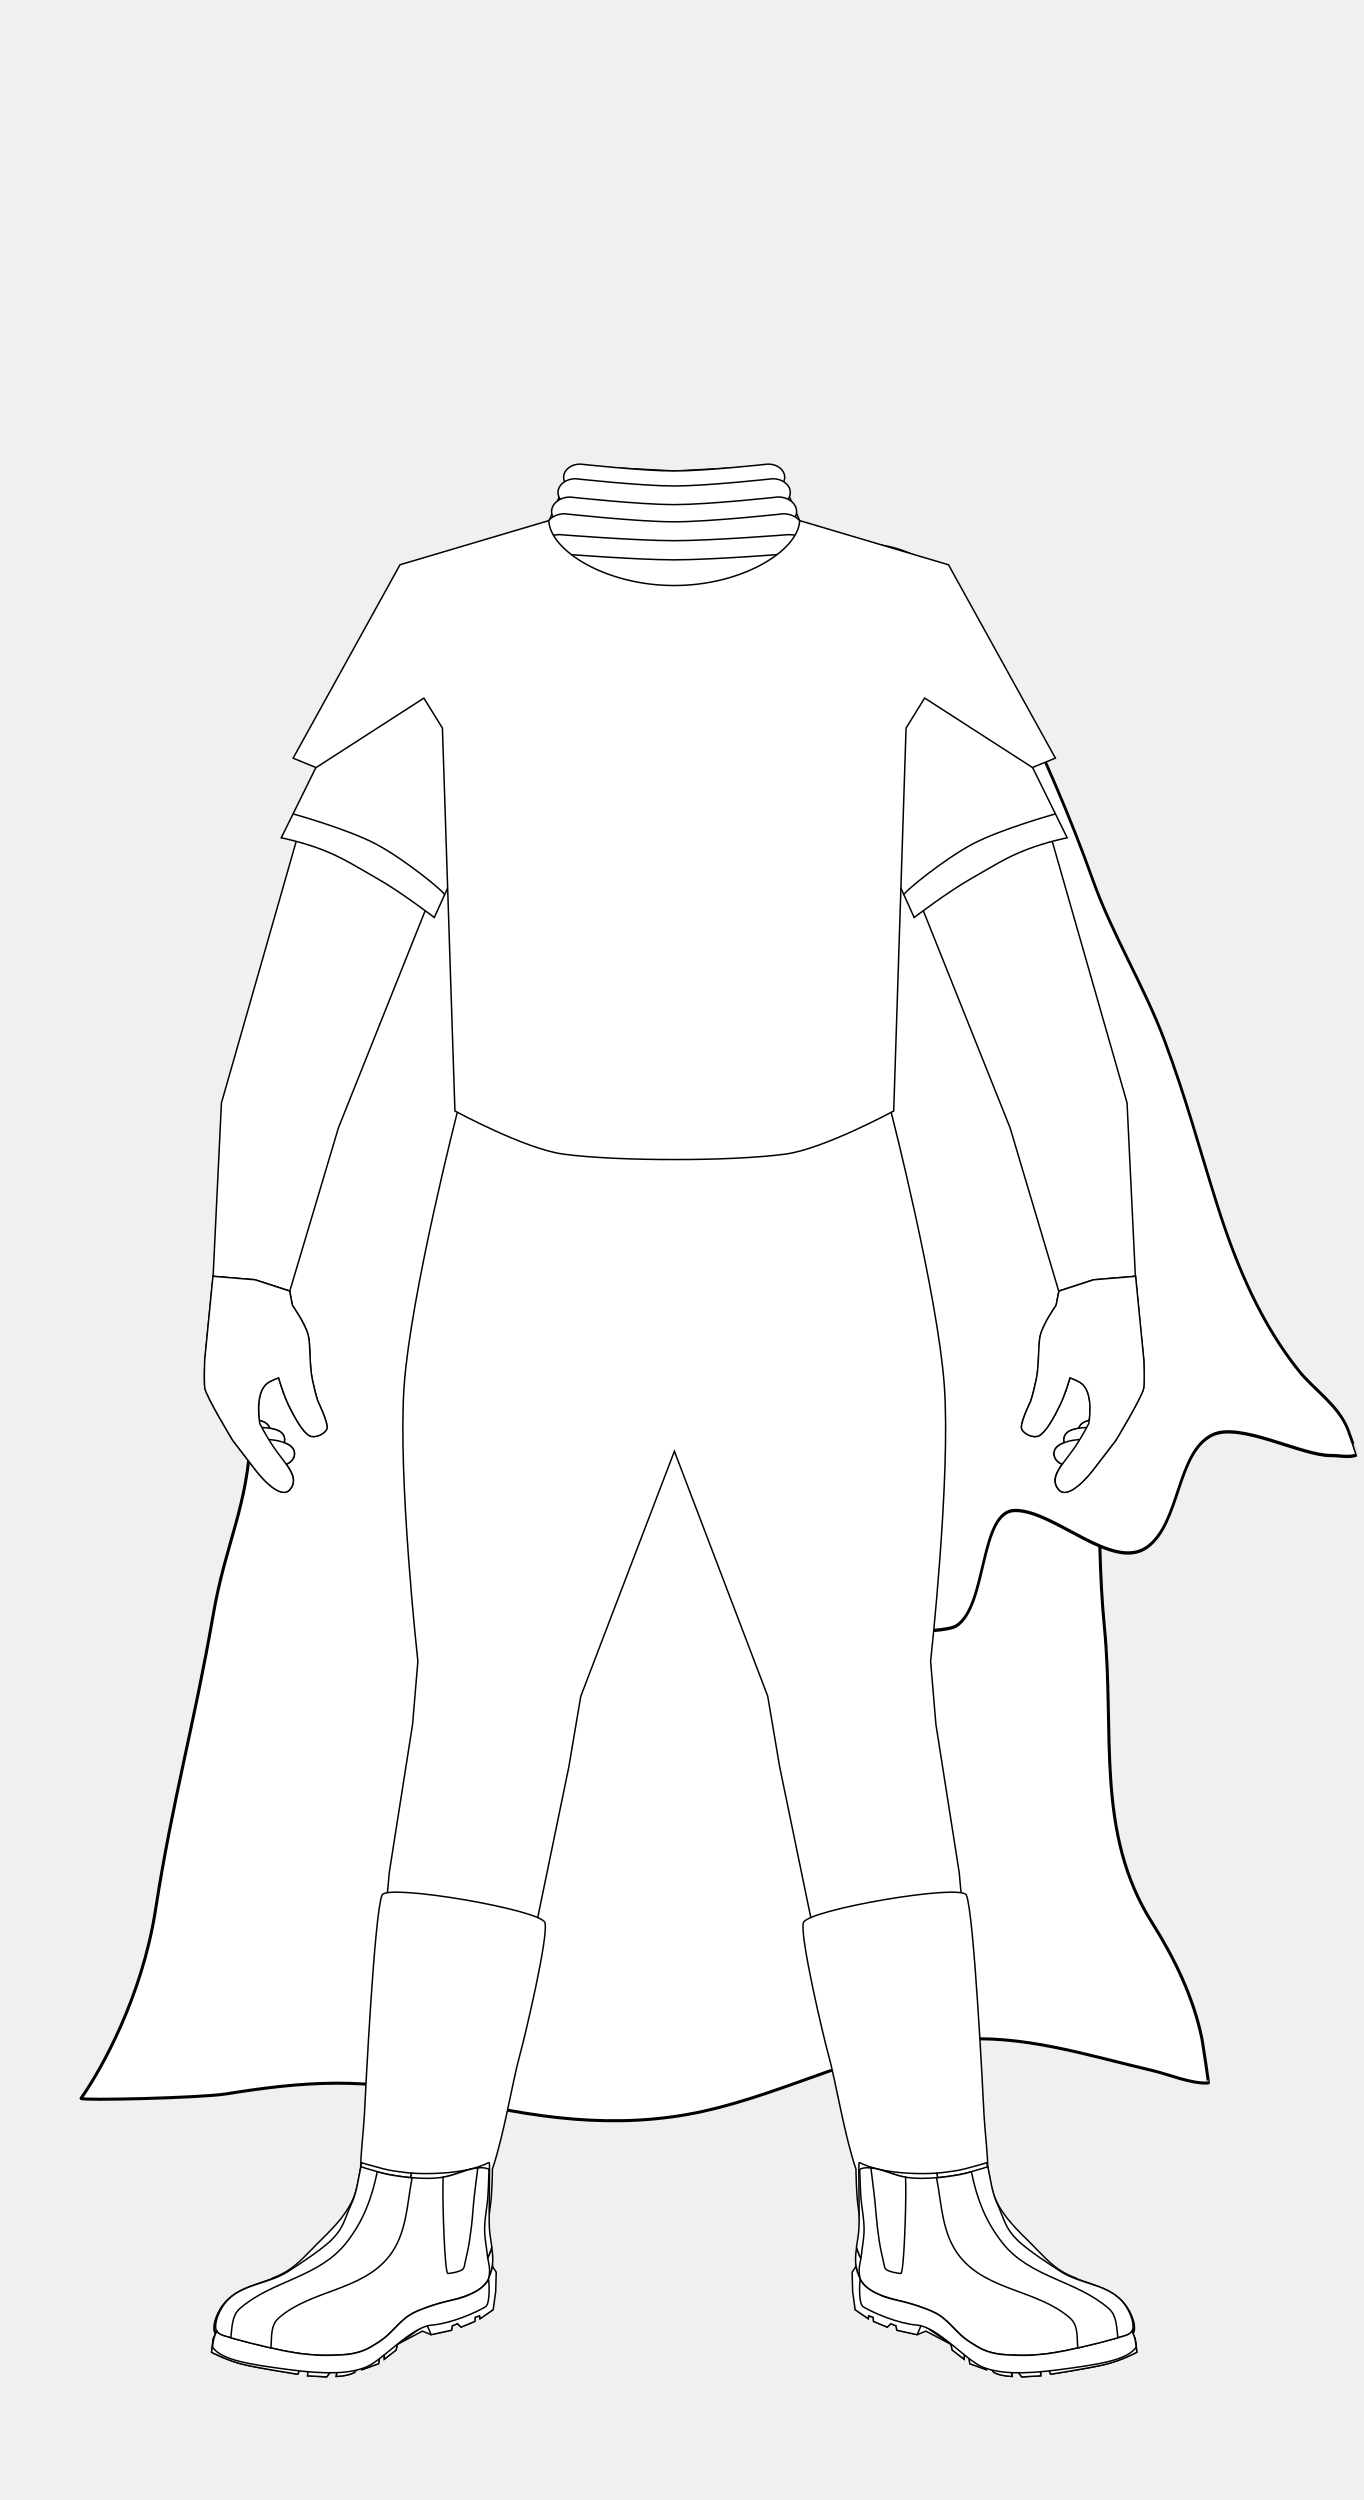
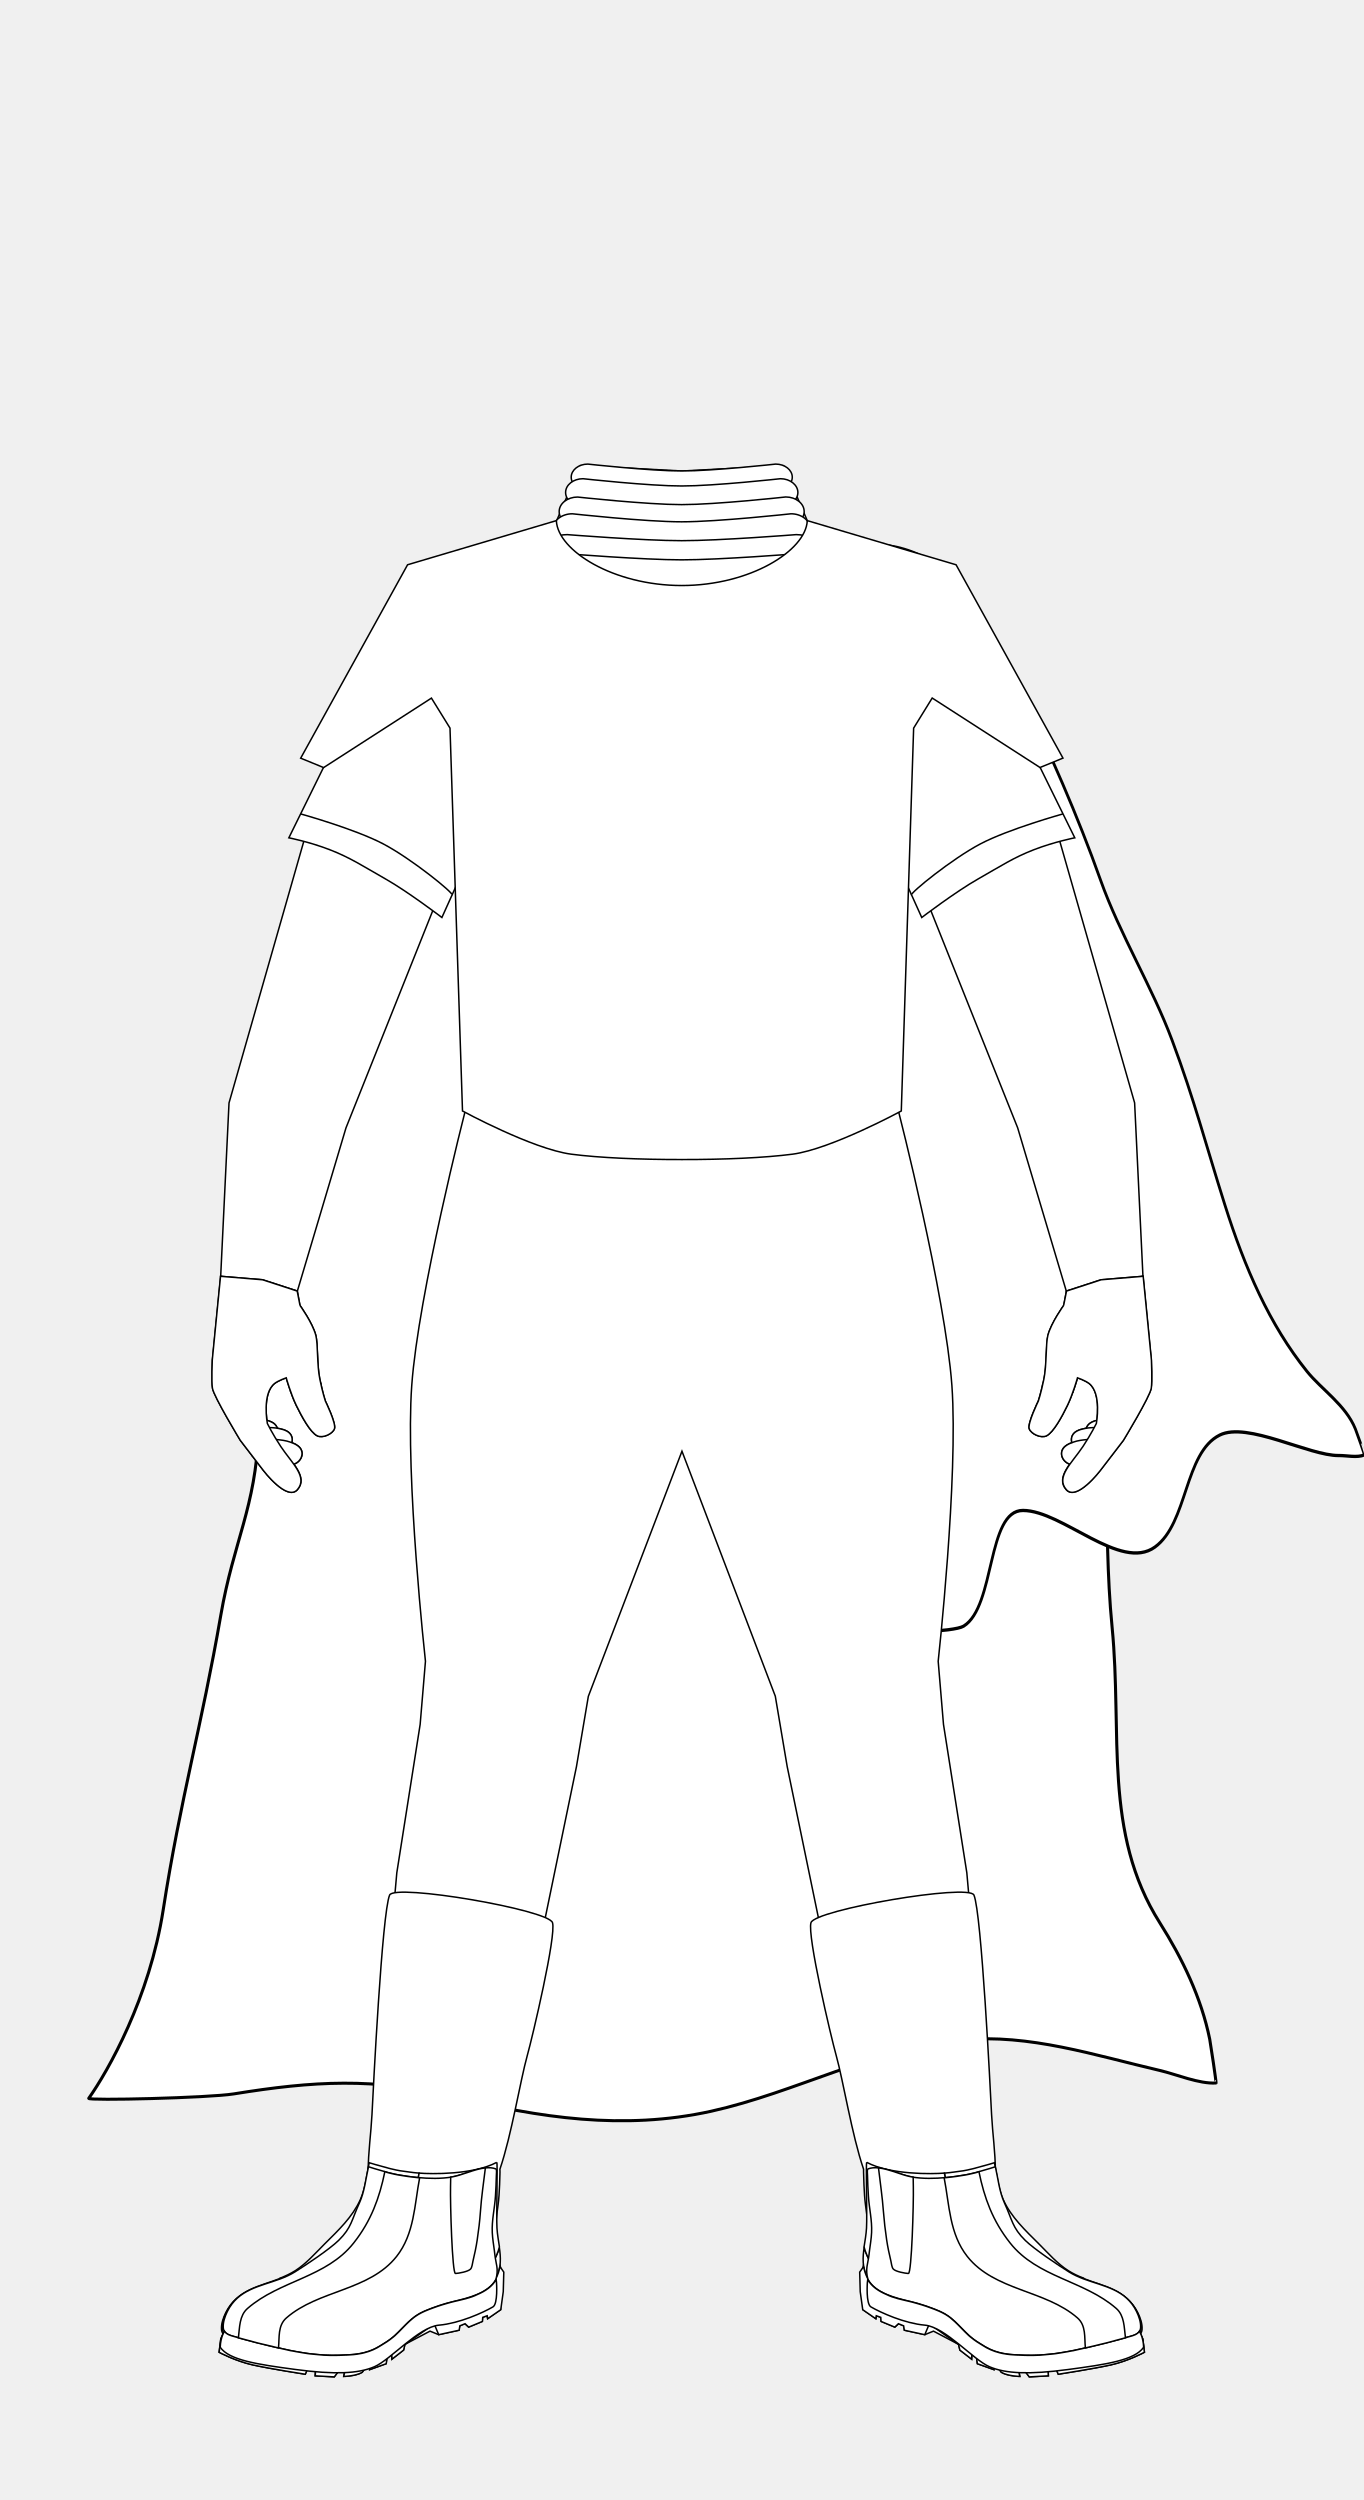
<svg xmlns="http://www.w3.org/2000/svg" id="Male-Body" width="100%" height="100%" viewBox="0 0 1800 3300" version="1.1" style="stroke:black;fill:white;stroke-width:2px;">
  <g id="Back">
-     <g id="Cape" transform="translate(-345.148,0)">
+     <g id="Cape" transform="translate(-335,0)">
      <g id="Full-Cape_Option" transform="matrix(4.16667,0,0,4.16667,-106.797,0)">
        <path d="M282.382,188.133C252.498,199.416 219.224,253.787 215.107,295.138C212.51,321.231 199.786,347.741 200.978,373.719C202.186,400.062 188.897,427.382 187.92,453.706C187.04,477.422 180.043,488.257 175.981,511.709C169.904,546.803 163.185,569.926 157.733,605.049C153.4,632.967 140.299,656.04 134.145,664.751C133.582,665.547 172.258,664.613 180.066,663.35C205.284,659.269 224.613,658.09 249.639,664.229C276.827,670.898 303.539,674.986 331.343,668.837C358.129,662.913 383.311,648.755 410.783,646.225C432.127,644.259 452.952,651.144 473.474,655.924C478.676,657.136 485.884,660.234 491.268,659.892C491.404,659.884 489.545,647.386 489.273,646.04C486.62,632.918 480.568,620.393 473.47,609.161C455.416,580.592 461.642,549.247 458.342,515.481C455.143,482.746 458.488,449.941 452.986,417.265C448.119,388.362 431.018,361.468 426.736,332.303C421.711,298.087 410.04,261.437 399.709,228.191C387.039,187.419 312.266,176.85 282.382,188.133Z" style="stroke-width:0.97px;" />
      </g>
      <g id="Shoulder-Cape_Option" transform="matrix(0.871254,0,0,1.0528,117.868,-16.9251)">
        <path d="M1552.7,783.806C1536.45,746.35 1522.52,708.924 1522.52,708.924C1528.19,698.577 1571.95,698.914 1584.23,699.549C1612.85,701.028 1653.09,711.751 1670.56,729.276C1680.53,739.27 1700.88,739.819 1707.64,751.967C1708.17,752.916 1714.34,763.088 1713.75,763.539C1713.67,763.599 1717.21,784.138 1721.36,808.087C1750.4,827.225 1776.49,852.445 1794.03,881.876C1838.26,956.076 1882.39,1039.73 1916.55,1119.39C1945.68,1187.3 1994.99,1253.64 2025.12,1320.56C2059.17,1396.22 2075.4,1449.28 2104.84,1526.43C2135.2,1606.03 2172.7,1677.06 2229.28,1735.43C2251.53,1758.38 2288.19,1777.74 2302.77,1807.86C2304.26,1810.95 2316.79,1840.04 2316.52,1840.14C2305.86,1844.13 2289.09,1840.88 2277.71,1841.02C2232.81,1841.54 2138.94,1798.1 2097.11,1815.4C2043.26,1837.66 2049.08,1925.72 1999,1955.77C1947.02,1986.97 1858.82,1909.99 1799.1,1909.88C1744.13,1909.77 1757.38,2030.24 1709.18,2054.92C1694.26,2062.56 1596.3,2064.12 1596.88,2061.87C1603.23,2037.21 1613.58,1973.8 1602.77,1903.84C1589.18,1815.83 1586.57,1756.05 1574.26,1667.74C1566.04,1608.72 1572.61,1578.45 1557.76,1520.67C1541.28,1456.53 1549.02,1382.75 1528.1,1319.86C1507.47,1257.83 1514.64,1186.34 1501.6,1121.81C1480.94,1019.54 1498.72,829.766 1551.31,784.951C1551.77,784.562 1552.23,784.181 1552.7,783.806Z" style="stroke-width:4.18px;" />
      </g>
      <g id="No-Cape_Option" />
    </g>
  </g>
-   <g id="Flight-Suit" transform="translate(250,575)">
+   <g id="Flight-Suit" transform="translate(260,575)">
    <g id="Soft-Parts_M">
      <g id="Suit_M">
        <g id="Neck-Seal_M">
          <path id="Plain-Neck-Seal_M_Option" class="st0" d="M774.5,39.6l31.2,72.9l-2.2,72.3l-163.5,17v0.1l-0.3,0l-0.3,0v-0.1l-162.5-17    l-2.2-72.3l31.2-72.9L640,46.7L774.5,39.6" />
          <g id="Standard-Neck-Seal_M_Option">
            <path class="st0" d="M785.8,54.9c0-9.6-9.8-17.3-21.9-17.3c0,0-82.7,9.1-124,9.1s-124-9.1-124-9.1c-12.1,0-21.9,7.8-21.9,17.3     c0,9.6,9.8,17.3,21.9,17.3c0,0,82.7,9.1,124,9.1s124-9.1,124-9.1C775.9,72.2,785.8,64.4,785.8,54.9z" />
            <path class="st0" d="M793.2,75.1c0-10-10.3-18.2-23-18.2c0,0-86.9,9.6-130.3,9.6c-43.4,0-130.3-9.6-130.3-9.6     c-12.7,0-23,8.1-23,18.2s10.3,18.2,23,18.2c0,0,86.9,9.6,130.3,9.6c43.4,0,130.3-9.6,130.3-9.6C782.8,93.3,793.2,85.1,793.2,75.1     z" />
            <path class="st0" d="M801.5,100.2c0-10.6-10.9-19.2-24.3-19.2c0,0-91.6,10.1-137.4,10.1S502.4,81.1,502.4,81.1     c-13.4,0-24.3,8.6-24.3,19.2s10.9,19.2,24.3,19.2c0,0,91.6,10.1,137.4,10.1s137.4-10.1,137.4-10.1     C790.7,119.4,801.5,110.8,801.5,100.2z" />
            <path class="st0" d="M809.6,123.3c0-11.1-11.4-20.1-25.5-20.1c0,0-96.2,10.6-144.3,10.6c-48.1,0-144.3-10.6-144.3-10.6     c-14.1,0-25.5,9-25.5,20.1s11.4,20.1,25.5,20.1c0,0,96.2,10.6,144.3,10.6c48.1,0,144.3-10.6,144.3-10.6     C798.2,143.4,809.6,134.4,809.6,123.3z" />
            <path class="st0" d="M817.7,145.9c0-8.4-12-15.2-26.7-15.2c0,0-100.8,8-151.1,8s-151.1-8-151.1-8c-14.7,0-26.7,6.8-26.7,15.2     c0,8.4,12,15.2,26.7,15.2c0,0,100.7,8,151.1,8s151.1-8,151.1-8C805.7,161.1,817.7,154.3,817.7,145.9z" />
            <path class="st0" d="M817.7,171.2c0-8.4-12-15.2-26.7-15.2c0,0-100.8,8-151.1,8s-151.1-8-151.1-8c-14.7,0-26.7,6.8-26.7,15.2     c0,8.4,12,15.2,26.7,15.2c0,0,100.7,15.4,151.1,15.4S791,186.4,791,186.4C805.7,186.4,817.7,179.6,817.7,171.2z" />
          </g>
        </g>
        <g id="Flight-Suit_M">
          <path class="st0" d="M516.6,1664.2l-15.7,92.9L384,2323.3c0,0-52.3,31.5-79.1,36.9c-26.8,5.4-81.9-4.7-81.9-4.7l40.8-458.5    l30.8-195.8l7-83.3c0,0-26.8-242.9-18.1-364c8.7-121.1,70.6-362.6,70.6-362.6l285.9,6.2l285.9-6.2c0,0,61.8,241.5,70.6,362.6    c8.7,121.1-18.1,364-18.1,364l7,83.3l30.8,195.8l40.8,458.5c0,0-56.4,12.7-83.2,7.3c-26.8-5.4-77.8-39.6-77.8-39.6l-116.9-566.3    l-15.7-92.9l-123.2-323.4L516.6,1664.2z" />
          <g>
            <path class="st0" d="M1110.7,436.8l127,444l11,228.9l-101.2,19.5l-64.2-215.5L938.7,551.9l7.3-165.8l24.5-39.6L1110.7,436.8z" />
            <path class="st0" d="M169.3,436.6l139.9-90.1l24.5,39.6l5.5,171L196.7,913.8l-64.2,215.5l-101.2-19.5l11-228.9L169.3,436.6z" />
          </g>
        </g>
      </g>
      <g id="Boots_M">
        <g id="Tall_Boots_M_Option">
          <g id="Bottom_Tall-Boot_M">
            <path class="st0" d="M879.8,2430.7c0.3,1.4,0.6,2.8,1,4.3c10.2,18.8,38,25.2,57.1,29.7c13.5,3.2,26.5,7.6,39.2,13.1     c17.6,7.5,26.4,20.6,40.1,33.1c6.1,5.6,13.4,9.9,20.4,14.1c17.5,10.6,34.4,11.4,54.3,11.9c26.7,0.8,50.4-2.9,76.7-8.8     c23-5.2,40.2-9.5,60.1-15.1c6-1.7,13.2-2.9,16.8-7.3l3,6.7l2.2,17.5c0,0-21.5,11.6-44.5,16.7c-22.9,5.1-69.2,12.3-69.2,12.3     l-3.2-7.6l-10.4,2.2l0.5,7.5l-25.2,1.4l-5.4-7.3l-8.4,0.2l1.3,6.5c0,0-15.6-0.3-24.3-5.4c-1.7-2.5-4.8-6.5-4.8-6.5l-6-3.2     l0.8,6.1l-21.7-7.8l-1.1-8.4l-6.2-3.7l-0.3,6.1l-15.5-12l-1.7-7.4l-33.2-17.5l-11.3,4.6l-27-5.9l-0.9-5.8l-6.9-2.8l-4.8,4.5     l-18.1-7.5l-0.4-5.4l-5.9-2.1l-0.7,3.9l-17.2-11.9L879.8,2430.7z M879.1,2423.8L879.1,2423.8L879.1,2423.8L879.1,2423.8z" />
            <path class="st0" d="M400.1,2430.7c-0.3,1.4-0.6,2.8-1,4.3c-10.2,18.8-38,25.2-57.1,29.7c-13.5,3.2-26.5,7.6-39.2,13.1     c-17.6,7.5-26.4,20.6-40.1,33.1c-6.1,5.6-13.3,9.9-20.4,14.1c-17.5,10.6-34.4,11.4-54.3,11.9c-26.7,0.8-50.4-2.9-76.7-8.8     c-23-5.2-40.2-9.5-60.1-15.1c-6-1.7-13.2-2.9-16.8-7.3l-3,6.7l-2.2,17.5c0,0,21.5,11.6,44.5,16.7c22.9,5.1,69.2,12.3,69.2,12.3     l3.2-7.6l10.4,2.2l-0.5,7.5l25.2,1.4l5.4-7.3l8.4,0.2l-1.3,6.5c0,0,15.6-0.3,24.3-5.4c1.6-2.5,4.8-6.5,4.8-6.5l6-3.2l-0.8,6.1     l21.7-7.8l1.1-8.4l6.2-3.7l0.3,6.1l15.4-12l1.7-7.4l33.2-17.5l11.3,4.6l27-5.9l0.9-5.8l6.9-2.8l4.8,4.5l18.1-7.5l0.4-5.4l5.9-2.1     l0.7,3.9l17.2-11.9L400.1,2430.7z M400.8,2423.8L400.8,2423.8L400.8,2423.8L400.8,2423.8z" />
          </g>
          <g id="Main_Tall-Boot_M">
            <path class="st0" d="M879.9,2288.3c-15.4-45.1-26.9-117.1-36.1-150c-6.9-24.6-38.5-158.6-33.3-175.4     c5.3-17,208.5-51.8,215.1-36.4c10,23.5,21.6,255.8,23.3,290c1.3,25,5,49.7,5,74.8l-0.1,0.1c2.6,13.7,4.9,28.3,10.5,40.6     c10.7,23.1,10.2,33.2,28.1,50.6c12.3,12,44.1,33.2,58.7,42.3c6.2,3.9,12.8,6.8,19.6,9.3l0.6,0.2c27,10.1,56.1,13.9,70.8,43.8     c3.2,6.5,5.9,14.3,5.4,21.7c-0.7,9.5-11,10.8-19,13.1c-19.9,5.7-37.1,10-60.1,15.1c-26.3,5.9-50,9.5-76.7,8.8     c-19.9-0.6-36.8-1.4-54.3-11.9c-7-4.3-14.3-8.6-20.4-14.1c-13.7-12.5-22.5-25.6-40.1-33.1c-12.7-5.4-25.8-9.9-39.2-13.1     c-19-4.5-46.8-10.9-57.1-29.7c-4-14.1,0.1-21.1,1.4-33.3l0.6-5.2c1-7.9,2.4-16,2.9-24.6c0.8-16.4-3.3-32.6-4.3-49     c-0.6-9.3-1-18.5-1.2-27.8C880.1,2294,879.7,2290.5,879.9,2288.3z" />
            <path class="st0" d="M399.9,2288.3c15.4-45.1,26.9-117.1,36.1-150c6.9-24.6,38.5-158.6,33.3-175.4c-5.3-17-208.5-51.8-215-36.4     c-10,23.5-21.6,255.8-23.3,290c-1.3,25-5,49.7-5,74.8l0.1,0.1c-2.6,13.7-4.9,28.3-10.5,40.6c-10.7,23.1-10.2,33.2-28.1,50.6     c-12.3,12-44.1,33.2-58.7,42.3c-6.2,3.9-12.8,6.8-19.6,9.3l-0.6,0.2c-27,10.1-56.1,13.9-70.8,43.8c-3.2,6.5-5.9,14.3-5.4,21.7     c0.7,9.5,11,10.8,19,13.1c19.9,5.7,37.1,10,60.1,15.1c26.3,5.9,50,9.5,76.7,8.8c19.9-0.6,36.8-1.4,54.3-11.9     c7.1-4.3,14.3-8.6,20.4-14.1c13.7-12.5,22.5-25.6,40.1-33.1c12.7-5.4,25.8-9.9,39.2-13.1c19-4.5,46.8-10.9,57.1-29.7     c4-14.1-0.1-21.1-1.4-33.3l-0.6-5.2c-1-7.9-2.4-16-2.9-24.6c-0.8-16.4,3.3-32.6,4.3-49c0.6-9.3,1-18.5,1.2-27.8     C399.8,2294,400.2,2290.5,399.9,2288.3z" />
          </g>
        </g>
        <g id="Gunslinger_Boots_M_Option">
          <g id="Main_Gunslinger-Boot_M">
            <path class="st0" d="M880.6,2390.9c0.4,2.1,7.7,36.3,45.3,45.8c12.5,3.2,34-3.5,47.5-10.4c18.5-9.4,37.9-16.8,57.6-22.6l0.6,0.8     c0.3,0.4,0.6,0.9,0.9,1.3c6.2,8.6,12.9,16.7,20,24.1l0.6,0.6l0.4,0.3c0.7,0.7,1.5,1.5,2.2,2.2c4.2,4.1,8.6,7.9,13.1,11.4l1.3,1     l1,0.8c0.3,0.2,0.6,0.5,0.9,0.7c0.7,0.5,1.4,1,2.1,1.5c9.4,6.6,21.8,16.6,34.3,14.8c11.7-1.7,24.9-6.4,34.7-11.1     c8.2-3.9,16.8-9.3,22.6-14.9c1.7-1.3,3.1-2.8,4.2-4.7c27.2,10.6,56.8,14.7,71.3,45c3.1,6.6,5.8,14.4,5.1,21.8     c-0.8,9.5-11.2,10.7-19.3,12.8c-20.1,5.4-37.4,9.4-60.6,14.3c-26.5,5.5-50.4,8.8-77.2,7.7c-20-0.8-37-1.9-54.5-12.7     c-7-4.3-14.2-8.7-20.3-14.4c-13.6-12.7-22.3-25.9-39.9-33.6c-12.7-5.6-25.8-10.2-39.3-13.6c-19.1-4.8-39.7-8.1-49.7-27.1     c-7.7-14.5-6.8-27.9-4.7-41.9L880.6,2390.9" />
            <path class="st0" d="M399.2,2390.9c-0.4,2.1-7.7,36.3-45.3,45.8c-12.5,3.2-34-3.5-47.5-10.4c-18.5-9.4-37.9-16.8-57.6-22.6     l-0.6,0.8c-0.3,0.4-0.6,0.9-0.9,1.3c-6.2,8.6-12.9,16.7-20,24.1l-0.6,0.6l-0.4,0.3c-0.7,0.7-1.5,1.5-2.2,2.2     c-4.2,4.1-8.6,7.9-13.1,11.4l-1.3,1l-1,0.8c-0.3,0.2-0.6,0.5-0.9,0.7c-0.7,0.5-1.4,1-2.1,1.5c-9.4,6.6-21.8,16.6-34.3,14.8     c-11.7-1.7-24.9-6.4-34.7-11.1c-8.2-3.9-16.8-9.3-22.6-14.9c-1.7-1.3-3.1-2.8-4.2-4.7c-27.2,10.6-56.8,14.7-71.3,45     c-3.1,6.6-5.8,14.4-5.1,21.8c0.8,9.5,11.2,10.7,19.3,12.8c20.1,5.4,37.4,9.4,60.6,14.3c26.5,5.5,50.4,8.8,77.2,7.7     c20-0.8,37-1.9,54.5-12.7c7-4.3,14.3-8.7,20.3-14.4c13.6-12.7,22.3-25.9,39.9-33.6c12.7-5.6,25.8-10.2,39.3-13.6     c19.1-4.8,39.7-8.1,49.7-27.1c7.7-14.5,6.8-27.9,4.7-41.9L399.2,2390.9" />
          </g>
          <g id="Bottom_Gunslinger-Boot_M">
            <path class="st0" d="M880,2416.8c0.9,5.2,2.5,10.5,5.4,15.9c10,19,30.6,22.3,49.7,27.1c13.5,3.4,26.6,8,39.3,13.6     c17.6,7.7,26.3,20.9,39.9,33.6c6.1,5.7,13.3,10.1,20.3,14.4c17.5,10.8,34.5,11.8,54.5,12.7c26.8,1.1,50.7-2.2,77.2-7.7     c23.2-4.8,40.5-8.9,60.6-14.3c6.5-1.7,14.4-2.8,17.7-8.1l0,0l3.8,8.5l2.2,17.5c0,0-21.5,11.6-44.5,16.7     c-22.9,5.1-69.2,12.3-69.2,12.3l-3.2-7.6l-10.4,2.2l0.5,7.5l-25.2,1.4l-5.4-7.3l-8.4,0.2l1.3,6.5c0,0-15.6-0.3-24.3-5.4     c-1.7-2.5-4.8-6.5-4.8-6.5l-6-3.2l0.8,6.1l-21.7-7.8l-1.1-8.4l-6.2-3.7l-0.3,6.1l-15.5-12l-1.7-7.4l-38.6-27.1l-6,14.2l-27-5.9     l-0.9-5.8l-6.9-2.8l-4.8,4.5l-18.1-7.5l-0.4-5.4l-5.9-2.1l-0.7,3.9l-17.2-11.9l-3.3-23.8l-0.7-25.8L880,2416.8L880,2416.8" />
            <path class="st0" d="M399.9,2416.8c-0.9,5.2-2.5,10.5-5.4,15.9c-10,19-30.6,22.3-49.7,27.1c-13.5,3.4-26.6,8-39.3,13.6     c-17.6,7.7-26.3,20.9-39.9,33.6c-6.1,5.7-13.3,10.1-20.3,14.4c-17.5,10.8-34.5,11.8-54.5,12.7c-26.8,1.1-50.7-2.2-77.2-7.7     c-23.2-4.8-40.5-8.9-60.6-14.3c-6.5-1.7-14.4-2.8-17.7-8.1l0,0l-3.8,8.5l-2.2,17.5c0,0,21.5,11.6,44.5,16.7     c22.9,5.1,69.2,12.3,69.2,12.3l3.2-7.6l10.4,2.2l-0.5,7.5l25.2,1.4l5.4-7.3l8.4,0.2l-1.3,6.5c0,0,15.6-0.3,24.3-5.4     c1.6-2.5,4.8-6.5,4.8-6.5l6-3.2l-0.8,6.1l21.7-7.8l1.1-8.4l6.2-3.7l0.3,6.1l15.4-12l1.7-7.4l38.6-27.1l6,14.2l27-5.9l0.9-5.8     l6.9-2.8l4.8,4.5l18.1-7.5l0.4-5.4l5.9-2.1l0.7,3.9l17.2-11.9l3.3-23.8l0.7-25.8L399.9,2416.8L399.9,2416.8" />
          </g>
          <g id="Top_Gunslinger-Boot_M">
            <path class="st0" d="M1030.8,2403.2c-23-33.1-38.6-73.8-44.1-109.7l0,0l6.4-0.6l0.2,0l0.8-0.1l2.1-0.3l3.3-0.4l1.3-0.2     c3.8-0.4,7.4-1,11-1.5l5.7-1.1l1.2-0.3l0.4-0.1l0.9-0.2l4-0.9l3.5-0.9l0.6-0.2c12.2-3.1,24.5-6.9,24.5-6.9     c3.4,15.8,5,33.8,11.6,48.6c10.4,23.2,29.5,41,47.3,58.7c12.2,12.2,24.2,26,38.8,35.3c6.2,3.9,12.8,7,19.6,9.6     c-5.2,7.2-16.3,14.6-26.8,19.6c-9.8,4.7-23,9.4-34.7,11.1c-12.4,1.8-24.9-8.2-34.3-14.8c-16.2-11.5-30.7-27-43-44.6     L1030.8,2403.2" />
            <path class="st0" d="M249.1,2403.2c23-33.1,38.6-73.8,44.1-109.7l0,0l-6.4-0.6l-0.2,0l-0.8-0.1l-2.1-0.3l-3.3-0.4l-1.3-0.2     c-3.7-0.4-7.4-1-11-1.5l-5.7-1.1l-1.2-0.3l-0.4-0.1l-0.9-0.2l-4-0.9l-3.5-0.9l-0.6-0.2c-12.2-3.1-24.5-6.9-24.5-6.9     c-3.3,15.8-4.9,33.8-11.6,48.6c-10.4,23.2-29.5,41-47.3,58.7c-12.2,12.2-24.2,26-38.8,35.3c-6.2,3.9-12.8,7-19.5,9.6     c5.2,7.2,16.3,14.6,26.8,19.6c9.8,4.7,23,9.4,34.7,11.1c12.4,1.8,24.9-8.2,34.3-14.8c16.2-11.5,30.7-27,43-44.6L249.1,2403.2" />
          </g>
          <g id="Side_Gunslinger-Boot_M">
            <path class="st0" d="M1031,2403.6c-19.8,5.8-39.2,13.2-57.6,22.6c-13.5,6.9-34.9,13.6-47.5,10.4c-38.8-9.8-45.3-45.9-45.3-45.9     c1.2-7.9,2.7-16,3.2-24.6c1-16.4-1.1-87.6,0.3-86.8c31.1,16.6,86.7,15.5,102.5,14.2l0,0C992.2,2329.6,1007.8,2370.4,1031,2403.6" />
            <path class="st0" d="M248.8,2403.6c19.8,5.8,39.2,13.2,57.6,22.6c13.5,6.9,34.9,13.6,47.5,10.4c38.8-9.8,45.3-45.9,45.3-45.9     c-1.1-7.9-2.7-16-3.2-24.6c-1-16.4,1.1-87.6-0.3-86.8c-31.1,16.6-86.7,15.5-102.5,14.2l0,0C287.7,2329.6,272,2370.4,248.8,2403.6     " />
          </g>
        </g>
        <g id="Basic_Boots_M_Option">
          <g id="Main_Basic-Boot_M">
            <path class="st0" d="M895.4,2286.4c15.5,0.2,34.4,9.9,48,12.2c14.6,2.5,30.5,2.2,46,0.7l6.3-0.7l0.2,0l0.8-0.1l2.1-0.3l3.2-0.4     l1.3-0.2c3.6-0.5,7.2-1.1,10.8-1.7l5.6-1.1l1.2-0.3l0.4-0.1l0.9-0.2l3.9-0.9l3.4-0.9l0.6-0.2c11.9-3.2,23.8-7.1,23.8-7.1     c3.5,15.5,5.3,33.2,11.9,47.6c10.5,22.7,10.1,32.5,27.6,49.7c12.1,11.8,43.2,32.5,57.6,41.5c6.1,3.8,12.6,6.7,19.2,9.2l0.6,0.2     c26.5,9.9,55.1,13.6,69.5,43c3.1,6.4,5.8,14.1,5.3,21.3c-0.7,9.3-10.8,10.6-18.6,12.8c-19.5,5.6-36.4,9.8-58.9,14.9     c-25.8,5.8-49,9.3-75.2,8.6c-19.5-0.6-36.1-1.3-53.3-11.7c-6.9-4.2-14-8.4-20-13.9c-13.4-12.3-22.1-25.1-39.4-32.5     c-12.5-5.3-25.3-9.7-38.5-12.8c-18.7-4.5-46-10.7-56-29.2c-3.9-13.9,0.1-20.7,1.4-32.6l0.6-5.1c1-7.8,2.4-15.7,2.8-24.1     c0.8-16.1-3.2-32-4.2-48.1c-0.6-9.1-1-18.2-1.2-27.3c0-1.5-0.8-8,0.6-8.6c2.1-0.8,4.3-1.3,6.5-1.5L895.4,2286.4z" />
            <path class="st0" d="M384.9,2286.4c-15.5,0.2-34.4,9.9-48,12.2c-14.6,2.5-30.5,2.2-46,0.7l-6.3-0.7l-0.2,0l-0.8-0.1l-2.1-0.3     l-3.2-0.4l-1.3-0.2c-3.6-0.5-7.2-1.1-10.8-1.7l-5.6-1.1l-1.2-0.3l-0.4-0.1l-0.9-0.2l-3.9-0.9l-3.4-0.9l-0.6-0.2     c-11.9-3.2-23.8-7.1-23.8-7.1c-3.5,15.5-5.3,33.2-11.9,47.6c-10.5,22.7-10.1,32.5-27.6,49.7c-12.1,11.8-43.2,32.5-57.6,41.5     c-6.1,3.8-12.6,6.7-19.2,9.2l-0.6,0.2c-26.5,9.9-55.1,13.6-69.5,43c-3.1,6.4-5.8,14.1-5.3,21.3c0.7,9.3,10.8,10.6,18.6,12.8     c19.5,5.6,36.4,9.8,58.9,14.9c25.8,5.8,49,9.3,75.2,8.6c19.6-0.6,36.1-1.3,53.3-11.7c6.9-4.2,14-8.4,20-13.9     c13.4-12.3,22.1-25.1,39.4-32.5c12.5-5.3,25.3-9.7,38.5-12.8c18.7-4.5,46-10.7,56-29.2c3.9-13.9-0.1-20.7-1.4-32.6l-0.6-5.1     c-1-7.8-2.4-15.7-2.8-24.1c-0.8-16.1,3.2-32,4.2-48.1c0.6-9.1,1-18.2,1.2-27.3c0-1.5,0.8-8-0.6-8.6c-2.1-0.8-4.3-1.3-6.5-1.5     L384.9,2286.4z" />
          </g>
          <g id="Bottom_Basic-Boot_M">
            <path class="st0" d="M885.4,2433.9c5,9.2,14.3,15.4,24.7,19.8c9.5,4.8,20.6,6.8,31.3,9.4c1.4,0.3,2.9,0.7,4.3,1.1     c2.1,0.6,4.3,1.1,6.4,1.8c0.6,0.2,1.3,0.4,1.9,0.6l1.1,0.3c0.7,0.2,1.4,0.4,2,0.6c0.3,0.1,0.6,0.2,0.9,0.3     c1.2,0.4,2.3,0.7,3.4,1.1c0.4,0.1,0.8,0.3,1.2,0.4l0.6,0.2c1.8,0.6,3.5,1.3,5.3,1.9c0.4,0.1,0.8,0.3,1.1,0.4     c1.6,0.6,3.2,1.2,4.8,1.8l1.2,0.5c1,0.4,1.9,0.8,2.9,1.2c0.4,0.2,0.8,0.3,1.2,0.5c2.8,1.2,5.4,2.6,7.9,4l0.3,0.2     c0.2,0.1,0.4,0.2,0.6,0.3c0.8,0.5,1.5,1,2.2,1.5l0.5,0.3c0.2,0.1,0.3,0.2,0.5,0.3c0.7,0.5,1.5,1.1,2.2,1.6l0.6,0.5l0.9,0.8     c3,2.4,5.7,5,8.5,7.7l0.8,0.8c1.5,1.5,3,3,4.5,4.6c1.5,1.6,3.1,3.2,4.7,4.8c1.6,1.6,3.3,3.3,5.1,4.9l0.6,0.5     c0.5,0.5,1.1,0.9,1.6,1.4c0.1,0.1,0.2,0.2,0.3,0.2c0.9,0.7,1.8,1.4,2.7,2.1c0.6,0.5,1.2,0.9,1.8,1.4l0.3,0.2     c0.8,0.5,1.6,1.1,2.3,1.6c0.3,0.2,0.7,0.5,1,0.7c1.2,0.8,2.3,1.5,3.5,2.2c0.8,0.5,1.6,1,2.4,1.5l1,0.6l2.6,1.6l1.2,0.7l0.8,0.5     l0.8,0.5c1.2,0.6,2.4,1.3,3.6,1.8c0.6,0.3,1.1,0.5,1.7,0.8l0.6,0.3c3.6,1.6,7.2,2.8,10.8,3.7l0.7,0.2l0.8,0.2     c0.3,0.1,0.5,0.1,0.8,0.2c0.7,0.2,1.5,0.3,2.2,0.5c0.6,0.1,1.2,0.2,1.7,0.3l1.4,0.2l0.4,0.1c0.4,0.1,0.8,0.1,1.2,0.2     c0.6,0.1,1.3,0.2,1.9,0.3c0.9,0.1,1.8,0.2,2.7,0.3c0.2,0,0.5,0.1,0.7,0.1c2.3,0.2,4.6,0.4,6.9,0.5c1.3,0.1,2.6,0.1,3.9,0.2l1.1,0     c2.4,0.1,4.9,0.2,7.5,0.3c1.6,0,3.2,0.1,4.8,0.1c0.6,0,1.2,0,1.8,0c0.8,0,1.7,0,2.5,0c0.6,0,1.2,0,1.8,0l0.6,0     c3-0.1,5.9-0.2,8.8-0.3c0.4,0,0.8,0,1.2-0.1l1.2-0.1c0.4,0,0.8,0,1.1-0.1c4.3-0.3,8.6-0.7,12.8-1.2l1.2-0.1     c1.1-0.1,2.1-0.3,3.2-0.4c0.5-0.1,0.9-0.1,1.4-0.2l1.2-0.2c0.9-0.1,1.8-0.3,2.6-0.4c3.7-0.6,7.4-1.2,11.2-1.9     c0.8-0.2,1.7-0.3,2.5-0.5l1.1-0.2c0.4-0.1,0.8-0.2,1.2-0.2l1.2-0.2c0.4-0.1,0.8-0.2,1.2-0.2l0.8-0.2c0.9-0.2,1.8-0.4,2.7-0.6     l1.2-0.3c1.1-0.2,2.1-0.5,3.2-0.7c0.9-0.2,1.8-0.4,2.8-0.6l0.3-0.1c5.9-1.3,11.4-2.6,16.7-3.9l2-0.5c1.5-0.4,3-0.7,4.4-1.1     l1.8-0.5l0.8-0.2c2.1-0.5,4.1-1,6.2-1.5c1.2-0.3,2.5-0.6,3.7-0.9c3.6-0.9,7.1-1.8,10.6-2.8l1.6-0.4c0.6-0.2,1.2-0.3,1.8-0.5     l0.7-0.2c2.7-0.8,5.5-1.5,8.3-2.3l0.7-0.2l1-0.3l2.9-0.8l1-0.3l1.5-0.4l0.6-0.2l1.2-0.4l1-0.4l0.5-0.2l0.6-0.2l0.3-0.1l0.6-0.3     l0.5-0.3l0.3-0.1l0.5-0.3l0.6-0.4l0.6-0.4l0.6-0.4c0.9-0.7,1.7-1.6,2.3-2.6l0,0c0,0,5.2,7.7,5.6,21.2     c-11.7,17-48.8,22.6-100,29.4c-50.9,6.8-82.2,5.5-103.5-3.7c-21.3-9.1-58.6-52.6-85.3-54.9c-26.7-2.3-58.2-16.5-71.2-24.1     c-6.7-3.9-4.7-32-4.7-32L885.4,2433.9z" />
            <path class="st0" d="M394.9,2433.9c-5,9.2-14.3,15.4-24.7,19.8c-9.5,4.8-20.6,6.8-31.3,9.4c-1.4,0.3-2.9,0.7-4.3,1.1     c-2.1,0.6-4.3,1.1-6.4,1.8c-0.6,0.2-1.3,0.4-1.9,0.6l-1.1,0.3c-0.7,0.2-1.4,0.4-2,0.6c-0.3,0.1-0.6,0.2-0.9,0.3     c-1.2,0.4-2.3,0.7-3.4,1.1c-0.4,0.1-0.8,0.3-1.2,0.4l-0.6,0.2c-1.8,0.6-3.5,1.3-5.3,1.9c-0.4,0.1-0.8,0.3-1.1,0.4     c-1.6,0.6-3.2,1.2-4.8,1.8l-1.2,0.5c-1,0.4-1.9,0.8-2.9,1.2c-0.4,0.2-0.8,0.3-1.2,0.5c-2.8,1.2-5.4,2.6-7.9,4l-0.3,0.2     c-0.2,0.1-0.4,0.2-0.6,0.3c-0.8,0.5-1.5,1-2.2,1.5l-0.5,0.3c-0.2,0.1-0.3,0.2-0.5,0.3c-0.7,0.5-1.5,1.1-2.2,1.6l-0.6,0.5l-1,0.8     c-3,2.4-5.8,5-8.5,7.7l-0.8,0.8c-1.5,1.5-3,3-4.5,4.6c-1.5,1.6-3.1,3.2-4.7,4.8c-1.6,1.6-3.3,3.3-5.1,4.9l-0.6,0.5     c-0.5,0.5-1.1,0.9-1.6,1.4c-0.1,0.1-0.2,0.2-0.3,0.2c-0.9,0.7-1.8,1.4-2.7,2.1c-0.6,0.5-1.2,0.9-1.8,1.4l-0.3,0.2     c-0.8,0.5-1.5,1.1-2.3,1.6c-0.3,0.2-0.7,0.5-1,0.7c-1.2,0.8-2.3,1.5-3.5,2.2c-0.8,0.5-1.6,1-2.4,1.5l-1,0.6l-2.6,1.6l-1.2,0.7     l-0.8,0.5l-0.8,0.5c-1.2,0.6-2.4,1.3-3.6,1.8c-0.6,0.3-1.1,0.5-1.7,0.8l-0.6,0.3c-3.6,1.6-7.2,2.8-10.8,3.7l-0.7,0.2l-0.8,0.2     c-0.3,0.1-0.5,0.1-0.8,0.2c-0.7,0.2-1.5,0.3-2.2,0.5c-0.6,0.1-1.2,0.2-1.7,0.3l-1.4,0.2l-0.4,0.1c-0.4,0.1-0.8,0.1-1.1,0.2     c-0.6,0.1-1.3,0.2-1.9,0.3c-0.9,0.1-1.8,0.2-2.7,0.3c-0.2,0-0.5,0.1-0.7,0.1c-2.3,0.2-4.6,0.4-6.9,0.5c-1.3,0.1-2.6,0.1-3.9,0.2     l-1.1,0c-2.4,0.1-4.9,0.2-7.5,0.3c-1.6,0-3.2,0.1-4.8,0.1c-0.6,0-1.2,0-1.8,0c-0.8,0-1.7,0-2.5,0c-0.6,0-1.2,0-1.8,0l-0.6,0     c-3-0.1-5.9-0.2-8.8-0.3c-0.4,0-0.8,0-1.2-0.1l-1.2-0.1c-0.4,0-0.7,0-1.1-0.1c-4.3-0.3-8.6-0.7-12.8-1.2l-1.2-0.1     c-1.1-0.1-2.1-0.3-3.2-0.4c-0.5-0.1-0.9-0.1-1.4-0.2l-1.2-0.2c-0.9-0.1-1.8-0.3-2.6-0.4c-3.7-0.6-7.4-1.2-11.2-1.9     c-0.8-0.2-1.7-0.3-2.5-0.5l-1.1-0.2c-0.4-0.1-0.8-0.2-1.2-0.2l-1.2-0.2c-0.4-0.1-0.8-0.2-1.2-0.2l-0.8-0.2     c-0.9-0.2-1.8-0.4-2.7-0.6l-1.2-0.3c-1.1-0.2-2.1-0.5-3.2-0.7c-0.9-0.2-1.9-0.4-2.8-0.6l-0.3-0.1c-5.9-1.3-11.4-2.6-16.7-3.9     l-2-0.5c-1.5-0.4-3-0.7-4.5-1.1l-1.8-0.5l-0.8-0.2c-2.1-0.5-4.1-1-6.2-1.5c-1.2-0.3-2.5-0.6-3.7-0.9c-3.6-0.9-7.1-1.8-10.6-2.8     l-1.6-0.4c-0.6-0.2-1.2-0.3-1.8-0.5l-0.7-0.2c-2.7-0.8-5.5-1.5-8.3-2.3l-0.6-0.2l-1-0.3l-2.9-0.8l-1-0.3l-1.5-0.4l-0.6-0.2     l-1.2-0.4l-1-0.4l-0.5-0.2l-0.6-0.2l-0.3-0.1l-0.6-0.3l-0.5-0.3l-0.3-0.1l-0.5-0.3l-0.6-0.4l-0.6-0.4l-0.6-0.4     c-0.9-0.7-1.7-1.6-2.3-2.6l0,0c0,0-5.2,7.7-5.6,21.2c11.7,17,48.8,22.6,100,29.4c50.9,6.8,82.2,5.5,103.5-3.7     c21.3-9.1,58.6-52.6,85.3-54.9c26.7-2.3,58.2-16.5,71.2-24.1c6.7-3.9,4.7-32,4.7-32L394.9,2433.9z" />
          </g>
          <g id="Top_Basic-Boot_M">
            <path class="st0" d="M1032.2,2291.6c7.1,34.7,18.1,65,41.2,94.2c36,45.6,97.5,49.3,140,86.3c10.9,9.5,10.4,24.8,12.2,38.8     c-17.6,5-33.1,8.9-52.9,13.4c-1.4-14,1.1-29.6-10.5-39.7c-42.5-37-109.4-35.6-145.4-81.1c-23.5-29.8-23.6-68.1-30.5-103.8     c1.1-0.1,2.1-0.2,3.2-0.3l6.3-0.7l0.2,0l0.8-0.1l2.1-0.3l3.2-0.4l1.3-0.2c3.6-0.5,7.2-1.1,10.8-1.7l5.6-1.1l1.2-0.3l0.4-0.1     l0.9-0.2l3.9-0.9l3.4-0.9l0.6-0.2C1030.6,2292,1031.4,2291.8,1032.2,2291.6z" />
            <path class="st0" d="M248,2291.6c-7.1,34.7-18.1,65-41.2,94.2c-36,45.6-97.5,49.3-140,86.3c-10.9,9.5-10.4,24.8-12.1,38.8     c17.6,5,33.1,8.9,52.9,13.4c1.4-14-1.1-29.6,10.5-39.7c42.5-37,109.4-35.6,145.4-81.1c23.5-29.8,23.6-68.1,30.4-103.8     c-1.1-0.1-2.1-0.2-3.2-0.3l-6.3-0.7l-0.2,0l-0.8-0.1l-2.1-0.3l-3.2-0.4l-1.3-0.2c-3.6-0.5-7.2-1.1-10.8-1.7l-5.6-1.1l-1.2-0.3     l-0.4-0.1l-0.9-0.2l-3.9-0.9l-3.4-0.9l-0.6-0.2C249.7,2292,248.9,2291.8,248,2291.6z" />
          </g>
          <g id="Side_Basic-Boot_M">
            <path class="st0" d="M899.6,2286.6c14.6,1.6,31.4,9.9,43.8,11.9c0.7,0.1,1.4,0.2,2,0.3c0.2,4.4,0.1,8.7,0.2,12.6     c0.5,21.8-2.2,114.8-6.5,114.6c-4.3-0.2-16.7-2.4-19.9-5.8c-2.1-2.2-2.5-7.6-3.2-10.5c-2.2-9.2-4.2-18.5-5.6-27.9     c-1.9-12.6-3.3-25.1-4.3-37.8C904.7,2324.9,901.8,2305.7,899.6,2286.6z" />
            <path class="st0" d="M380.7,2286.6c-14.6,1.6-31.4,9.9-43.8,11.9c-0.7,0.1-1.4,0.2-2,0.3c-0.2,4.4-0.1,8.7-0.2,12.6     c-0.5,21.8,2.2,114.8,6.5,114.6c4.3-0.2,16.7-2.4,19.9-5.8c2.1-2.2,2.5-7.6,3.2-10.5c2.2-9.2,4.2-18.5,5.6-27.9     c1.9-12.6,3.4-25.1,4.3-37.8C375.5,2324.9,378.4,2305.7,380.7,2286.6z" />
          </g>
        </g>
      </g>
      <g id="Sleeves_M_Toggle">
        <g>
          <path class="st1" d="M928.3,573.2l28.4,62.9c0,0,44.9-34.2,74.8-51.1c29.9-17,46.4-28,73.3-38.4c26.9-10.4,53.9-15.7,53.9-15.7    l-64.3-130.6l-61.4-103.1l-122.7,54.8L928.3,573.2z" />
          <path class="st1" d="M943.2,606.4c-2.1-2.6,53.8-48,91.2-67.6c37.4-19.6,108.6-39.4,108.6-39.4" />
        </g>
        <g>
          <path class="st1" d="M351.7,573.2l-28.4,62.9c0,0-44.9-34.2-74.8-51.1c-29.9-17-46.4-28-73.3-38.4c-26.9-10.4-53.9-15.7-53.9-15.7    l64.3-130.6l61.4-103.1l122.7,54.8L351.7,573.2z" />
          <path class="st1" d="M336.8,606.4c2.1-2.6-53.8-48-91.2-67.6c-37.4-19.6-108.6-39.4-108.6-39.4" />
        </g>
      </g>
      <g id="Gloves_M">
        <g id="Left_Glove_M">
          <g id="Fingerless_Left_Glove_M_Option">
            <g id="Fingers_Fingerless_Left_Glove_M">
              <path class="st0" d="M1208.1,1298.1c-5.7-0.3-11.1-0.2-16.8,1c-3.9,0.8-7.6,1.7-11.1,3.7c-10.5,6.1-7.6,19.3,1.7,24.3      c10.9,5.9,28.2,0.1,33.2-11.2C1217.3,1311.3,1210.9,1302.6,1208.1,1298.1" />
              <path class="st0" d="M1188.9,1309.6c-5.7-0.3-11.1-0.2-16.8,1c-3.9,0.8-7.6,1.7-11.1,3.7c-10.5,6.1-7.6,19.3,1.7,24.3      c10.9,5.9,28.2,0.1,33.2-11.2C1198,1322.8,1191.7,1314.1,1188.9,1309.6" />
              <path class="st0" d="M1175.3,1324.8c-5.7,0.5-12.8,1.8-18.3,3.7c-3.7,1.3-7.3,2.7-10.5,5.2c-9.6,7.4-5,20.1,5,23.8      c11.6,4.3,28-3.7,31.4-15.6C1184.4,1337.1,1175.3,1324.8,1175.3,1324.8z" />
              <path class="st0" d="M1116.4,1252.3c-3.2,14.3-5.8,22-5.8,22s-14.6,29.8-12,36.6c2.5,6.8,15.4,12.9,22.8,9.3      c9.1-4.5,20.5-25.5,27.6-40.2c2.6-5.4,5.1-11.7,7.2-17.5C1126.9,1266.9,1116.4,1252.3,1116.4,1252.3L1116.4,1252.3z" />
              <path class="st0" d="M1176.7,1322.6c-2.2,3.6-4.6,7.5-7.3,11.5c-14.5,21.8-36.6,40.6-22,57.2c13.7,15.6,44.8-25.3,44.8-25.3      l14.4-18.8C1182.7,1341.6,1176.7,1322.7,1176.7,1322.6z" />
            </g>
            <path id="Glove_Fingerless_Left_Glove_M" class="st0" d="M1206.7,1347.2l16-20.9c0,0,35-57.7,36.8-68.9     c1.4-8.5,0.2-37.1,0.2-37.1l-10.9-110.6l-55.5,4.6l-45.7,14.9l-3.4,18.9c0,0-16.5,22.9-20.8,39.4c-3,11.6-1.4,39.3-5.3,57.9     c-0.5,2.4-1,4.7-1.5,6.9h0c0,0,10.4,14.6,39.7,10.2c3.7-10.2,6.1-18.9,6.1-18.9s10,3.5,15.2,7.4c17.1,13.2,9.7,52.9,9.7,52.9     s-4,7.9-10.4,18.7C1176.7,1322.7,1182.7,1341.6,1206.7,1347.2z" />
          </g>
          <g id="Basic_Left_Glove_M_Option">
            <path class="st0" d="M1208.1,1298.1c-5.7-0.3-11.1-0.2-16.8,1c-3.9,0.8-7.6,1.7-11.1,3.7c-10.5,6.1-7.6,19.3,1.7,24.3     c10.9,5.9,28.2,0.1,33.2-11.2C1217.3,1311.3,1210.9,1302.6,1208.1,1298.1" />
            <path class="st0" d="M1188.9,1309.6c-5.7-0.3-11.1-0.2-16.8,1c-3.9,0.8-7.6,1.7-11.1,3.7c-10.5,6.1-7.6,19.3,1.7,24.3     c10.9,5.9,28.2,0.1,33.2-11.2C1198,1322.8,1191.7,1314.1,1188.9,1309.6" />
            <path class="st0" d="M1175.1,1325.2c-5.7,0.5-12.6,1.3-18,3.3c-3.7,1.3-7.3,2.7-10.5,5.2c-9.6,7.4-5,20.1,5,23.8     c11.6,4.3,28-3.7,31.4-15.6C1184.4,1337.1,1175.1,1325.2,1175.1,1325.2z" />
            <path class="st0" d="M1144,1148.2c0,0-16.5,22.9-20.8,39.4c-3,11.6-1.4,39.3-5.3,57.9c-3.8,18.6-7.3,28.9-7.3,28.9     s-14.6,29.8-12,36.6c2.5,6.8,15.4,12.9,22.8,9.3c9.1-4.5,20.5-25.5,27.6-40.2c7.3-15,13.3-36.4,13.3-36.4s10,3.5,15.2,7.4     c17.1,13.2,9.7,52.9,9.7,52.9s-7,14.2-17.6,30.2c-14.5,21.8-36.6,40.6-22,57.2c13.7,15.6,44.8-25.3,44.8-25.3l30.5-39.8     c0,0,35-57.7,36.8-68.9c1.4-8.5,0.2-37.1,0.2-37.1l-10.9-110.6l-55.5,4.6l-45.7,14.9L1144,1148.2" />
          </g>
        </g>
        <g id="Right_Glove_M">
          <g id="Fingerless_Right_Glove_M_Option">
            <g id="Fingers_Fingerless_Right_Glove_M">
              <path class="st0" d="M71.9,1298.1c5.7-0.3,11.1-0.2,16.8,1c3.9,0.8,7.6,1.7,11.1,3.7c10.5,6.1,7.6,19.3-1.7,24.3      c-10.9,5.9-28.2,0.1-33.2-11.2C62.7,1311.3,69.1,1302.6,71.9,1298.1" />
              <path class="st0" d="M91.1,1309.6c5.7-0.3,11.1-0.2,16.8,1c3.9,0.8,7.6,1.7,11.1,3.7c10.5,6.1,7.6,19.3-1.7,24.3      c-10.9,5.9-28.2,0.1-33.2-11.2C82,1322.8,88.4,1314.1,91.1,1309.6" />
              <path class="st0" d="M104.7,1324.8c5.7,0.5,12.8,1.8,18.3,3.7c3.7,1.3,7.3,2.7,10.5,5.2c9.6,7.4,5,20.1-5,23.8      c-11.6,4.3-28-3.7-31.4-15.6C95.6,1337.1,104.7,1324.8,104.7,1324.8z" />
              <path class="st0" d="M163.6,1252.3c3.2,14.3,5.8,22,5.8,22s14.6,29.8,12,36.6c-2.5,6.8-15.4,12.9-22.7,9.3      c-9.2-4.5-20.5-25.5-27.7-40.2c-2.6-5.4-5.1-11.7-7.2-17.5C153.1,1266.9,163.6,1252.3,163.6,1252.3L163.6,1252.3z" />
              <path class="st0" d="M103.3,1322.6c2.2,3.6,4.6,7.5,7.3,11.5c14.4,21.8,36.6,40.6,22,57.2c-13.7,15.6-44.8-25.3-44.8-25.3      l-14.4-18.8C97.3,1341.6,103.3,1322.7,103.3,1322.6z" />
            </g>
            <path id="Glove_Fingerless_Right_Glove_M" class="st0" d="M73.4,1347.2l-16-20.9c0,0-35-57.7-36.8-68.9     c-1.4-8.5-0.2-37.1-0.2-37.1l10.9-110.6l55.5,4.6l45.7,14.9l3.4,18.9c0,0,16.5,22.9,20.9,39.4c3,11.6,1.4,39.3,5.3,57.9     c0.5,2.4,1,4.7,1.5,6.9h0c0,0-10.4,14.6-39.7,10.2c-3.7-10.2-6.1-18.9-6.1-18.9s-10,3.5-15.2,7.4c-17.1,13.2-9.7,52.9-9.7,52.9     s3.9,7.9,10.4,18.7C103.3,1322.7,97.3,1341.6,73.4,1347.2z" />
          </g>
          <g id="Basic_Right_Glove_M_Option">
            <path class="st0" d="M71.9,1298.1c5.7-0.3,11.1-0.2,16.8,1c3.9,0.8,7.6,1.7,11.1,3.7c10.5,6.1,7.6,19.3-1.7,24.3     c-10.9,5.9-28.2,0.1-33.2-11.2C62.7,1311.3,69.1,1302.6,71.9,1298.1" />
            <path class="st0" d="M91.1,1309.6c5.7-0.3,11.1-0.2,16.8,1c3.9,0.8,7.6,1.7,11.1,3.7c10.5,6.1,7.6,19.3-1.7,24.3     c-10.9,5.9-28.2,0.1-33.2-11.2C82,1322.8,88.4,1314.1,91.1,1309.6" />
            <path class="st0" d="M104.9,1325.2c5.7,0.5,12.6,1.3,18,3.3c3.7,1.3,7.3,2.7,10.5,5.2c9.6,7.4,5,20.1-5,23.8     c-11.6,4.3-28-3.7-31.4-15.6C95.6,1337.1,104.9,1325.2,104.9,1325.2z" />
            <path class="st0" d="M136,1148.2c0,0,16.5,22.9,20.9,39.4c3,11.6,1.4,39.3,5.3,57.9c3.8,18.6,7.3,28.9,7.3,28.9     s14.6,29.8,12,36.6c-2.5,6.8-15.4,12.9-22.7,9.3c-9.2-4.5-20.5-25.5-27.7-40.2c-7.3-15-13.3-36.4-13.3-36.4s-10,3.5-15.2,7.4     c-17.1,13.2-9.7,52.9-9.7,52.9s7,14.2,17.6,30.2c14.4,21.8,36.6,40.6,22,57.2c-13.7,15.6-44.8-25.3-44.8-25.3l-30.5-39.8     c0,0-35-57.7-36.8-68.9c-1.4-8.5-0.2-37.1-0.2-37.1l10.9-110.6l55.5,4.6l45.7,14.9L136,1148.2" />
          </g>
        </g>
      </g>
      <path id="Vest_M" class="st0" d="M640,197.9c90.1-0.1,163.5-45.9,165.6-85.4l1.6,0.2l194.8,57.8l141.1,255.2l-30.3,12.4l-142.3-91.7  L946,386.1l-16.3,505.4c0,0-92.4,50.2-143.4,57c-36.5,4.8-91.5,7.2-146.2,7.1c-54.7,0.1-109.7-2.3-146.2-7.1  c-51-6.8-143.4-57-143.4-57L334,386.1l-24.5-39.6l-142.3,91.7l-30.3-12.4L278,170.5l194.8-57.8l1.6-0.2  C476.5,152.1,549.9,197.9,640,197.9" />
    </g>
  </g>
-   <g id="Upper-Body_M_Wrapper" transform="translate(190,557)">
+   <g id="Upper-Body_M_Wrapper" transform="translate(200,557)">
    <g id="Chest_Current" />
    <g id="Biceps_Current">
      <g id="LeftBiceps_Current" />
      <g id="RightBiceps_Current" />
    </g>
    <g id="Shoulders_Current">
      <g id="LeftShoulder_Current" />
      <g id="RightShoulder_Current" />
    </g>
    <g id="Gauntlets_Current">
      <g id="LeftGauntlets_Current" />
      <g id="RightGauntlets_Current" />
    </g>
  </g>
-   <g id="Lower-Body_M_Wrapper" transform="translate(290,1340)">
+   <g id="Lower-Body_M_Wrapper" transform="translate(300,1340)">
    <g id="Shins_Current">
      <g id="LeftShin_Current" />
      <g id="RightShin_Current" />
    </g>
    <g id="Ankles_Current">
      <g id="LeftAnkle_Current" />
      <g id="RightAnkle_Current" />
    </g>
    <g id="Knees_Current">
      <g id="LeftKnee_Current" />
      <g id="RightKnee_Current" />
    </g>
    <g id="Thighs_Current">
      <g id="LeftThigh_Current" />
      <g id="RightThigh_Current" />
    </g>
    <g id="Groin_Current" />
    <g id="Waist_Current" />
  </g>
-   <g id="Helmet_M_Wrapper" transform="translate(540,35)">
+   <g id="Helmet_M_Wrapper" transform="translate(550,35)">
    <g id="Helmet_Current" />
  </g>
</svg>
